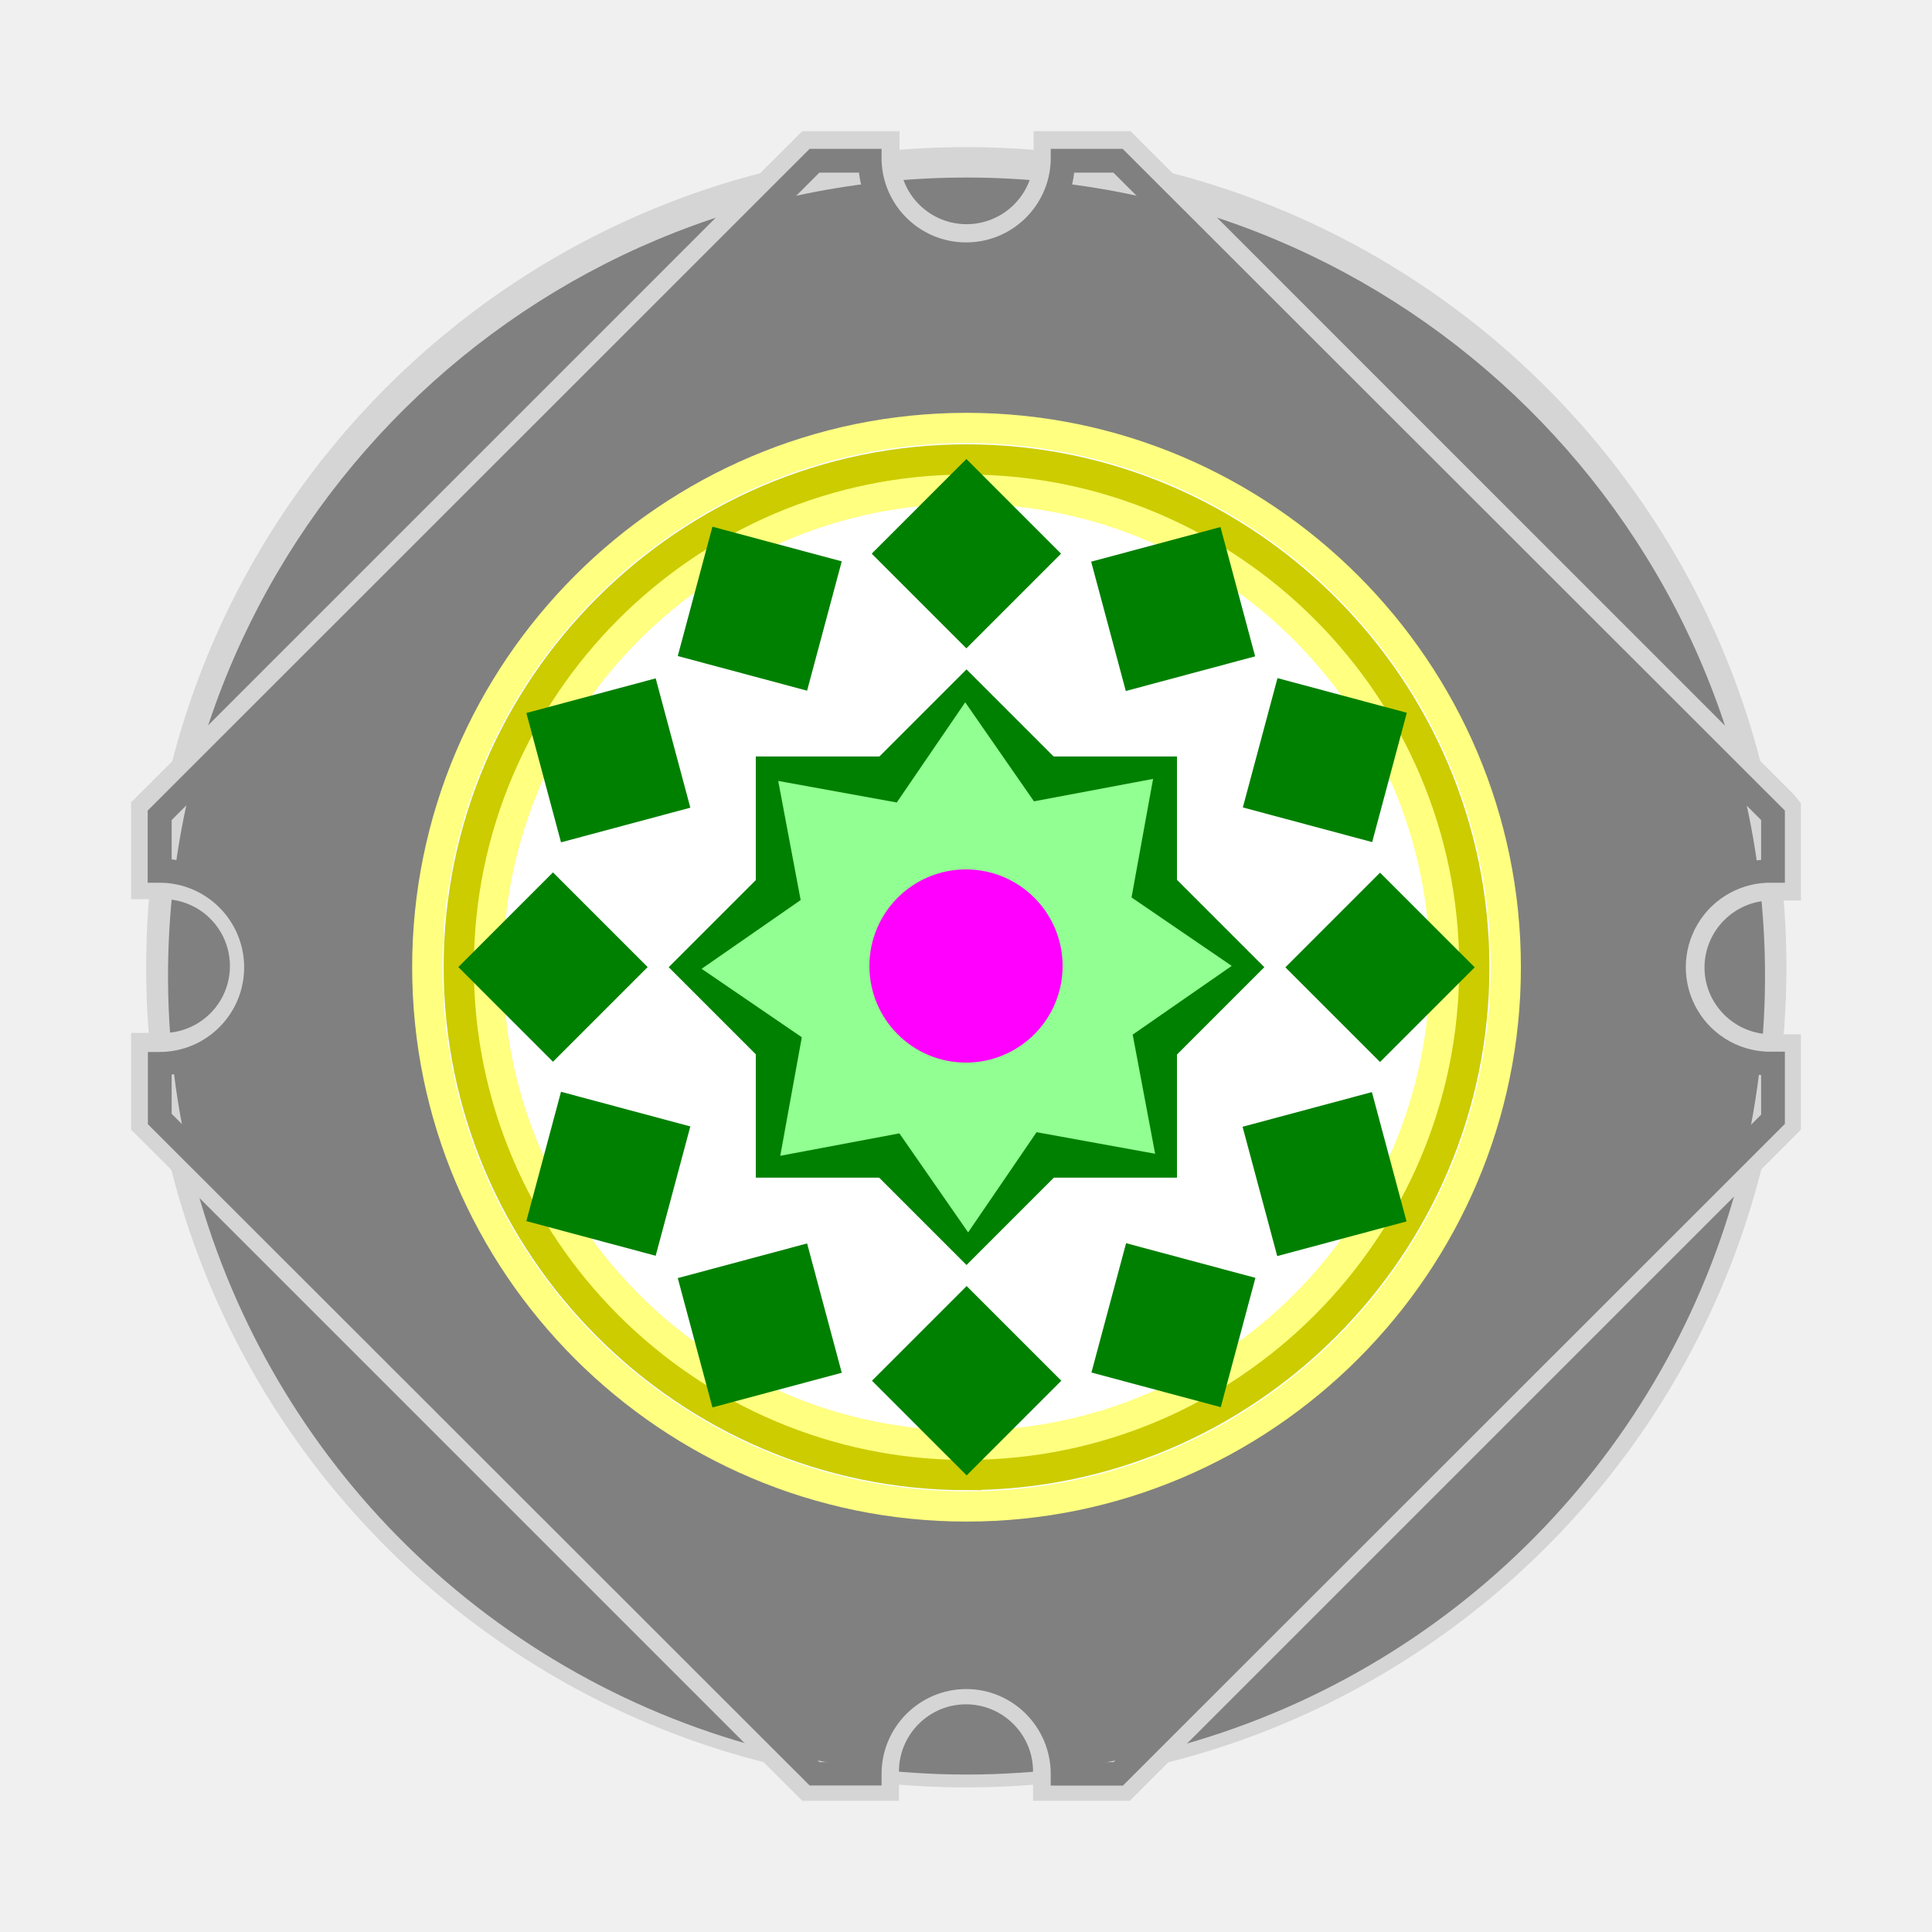
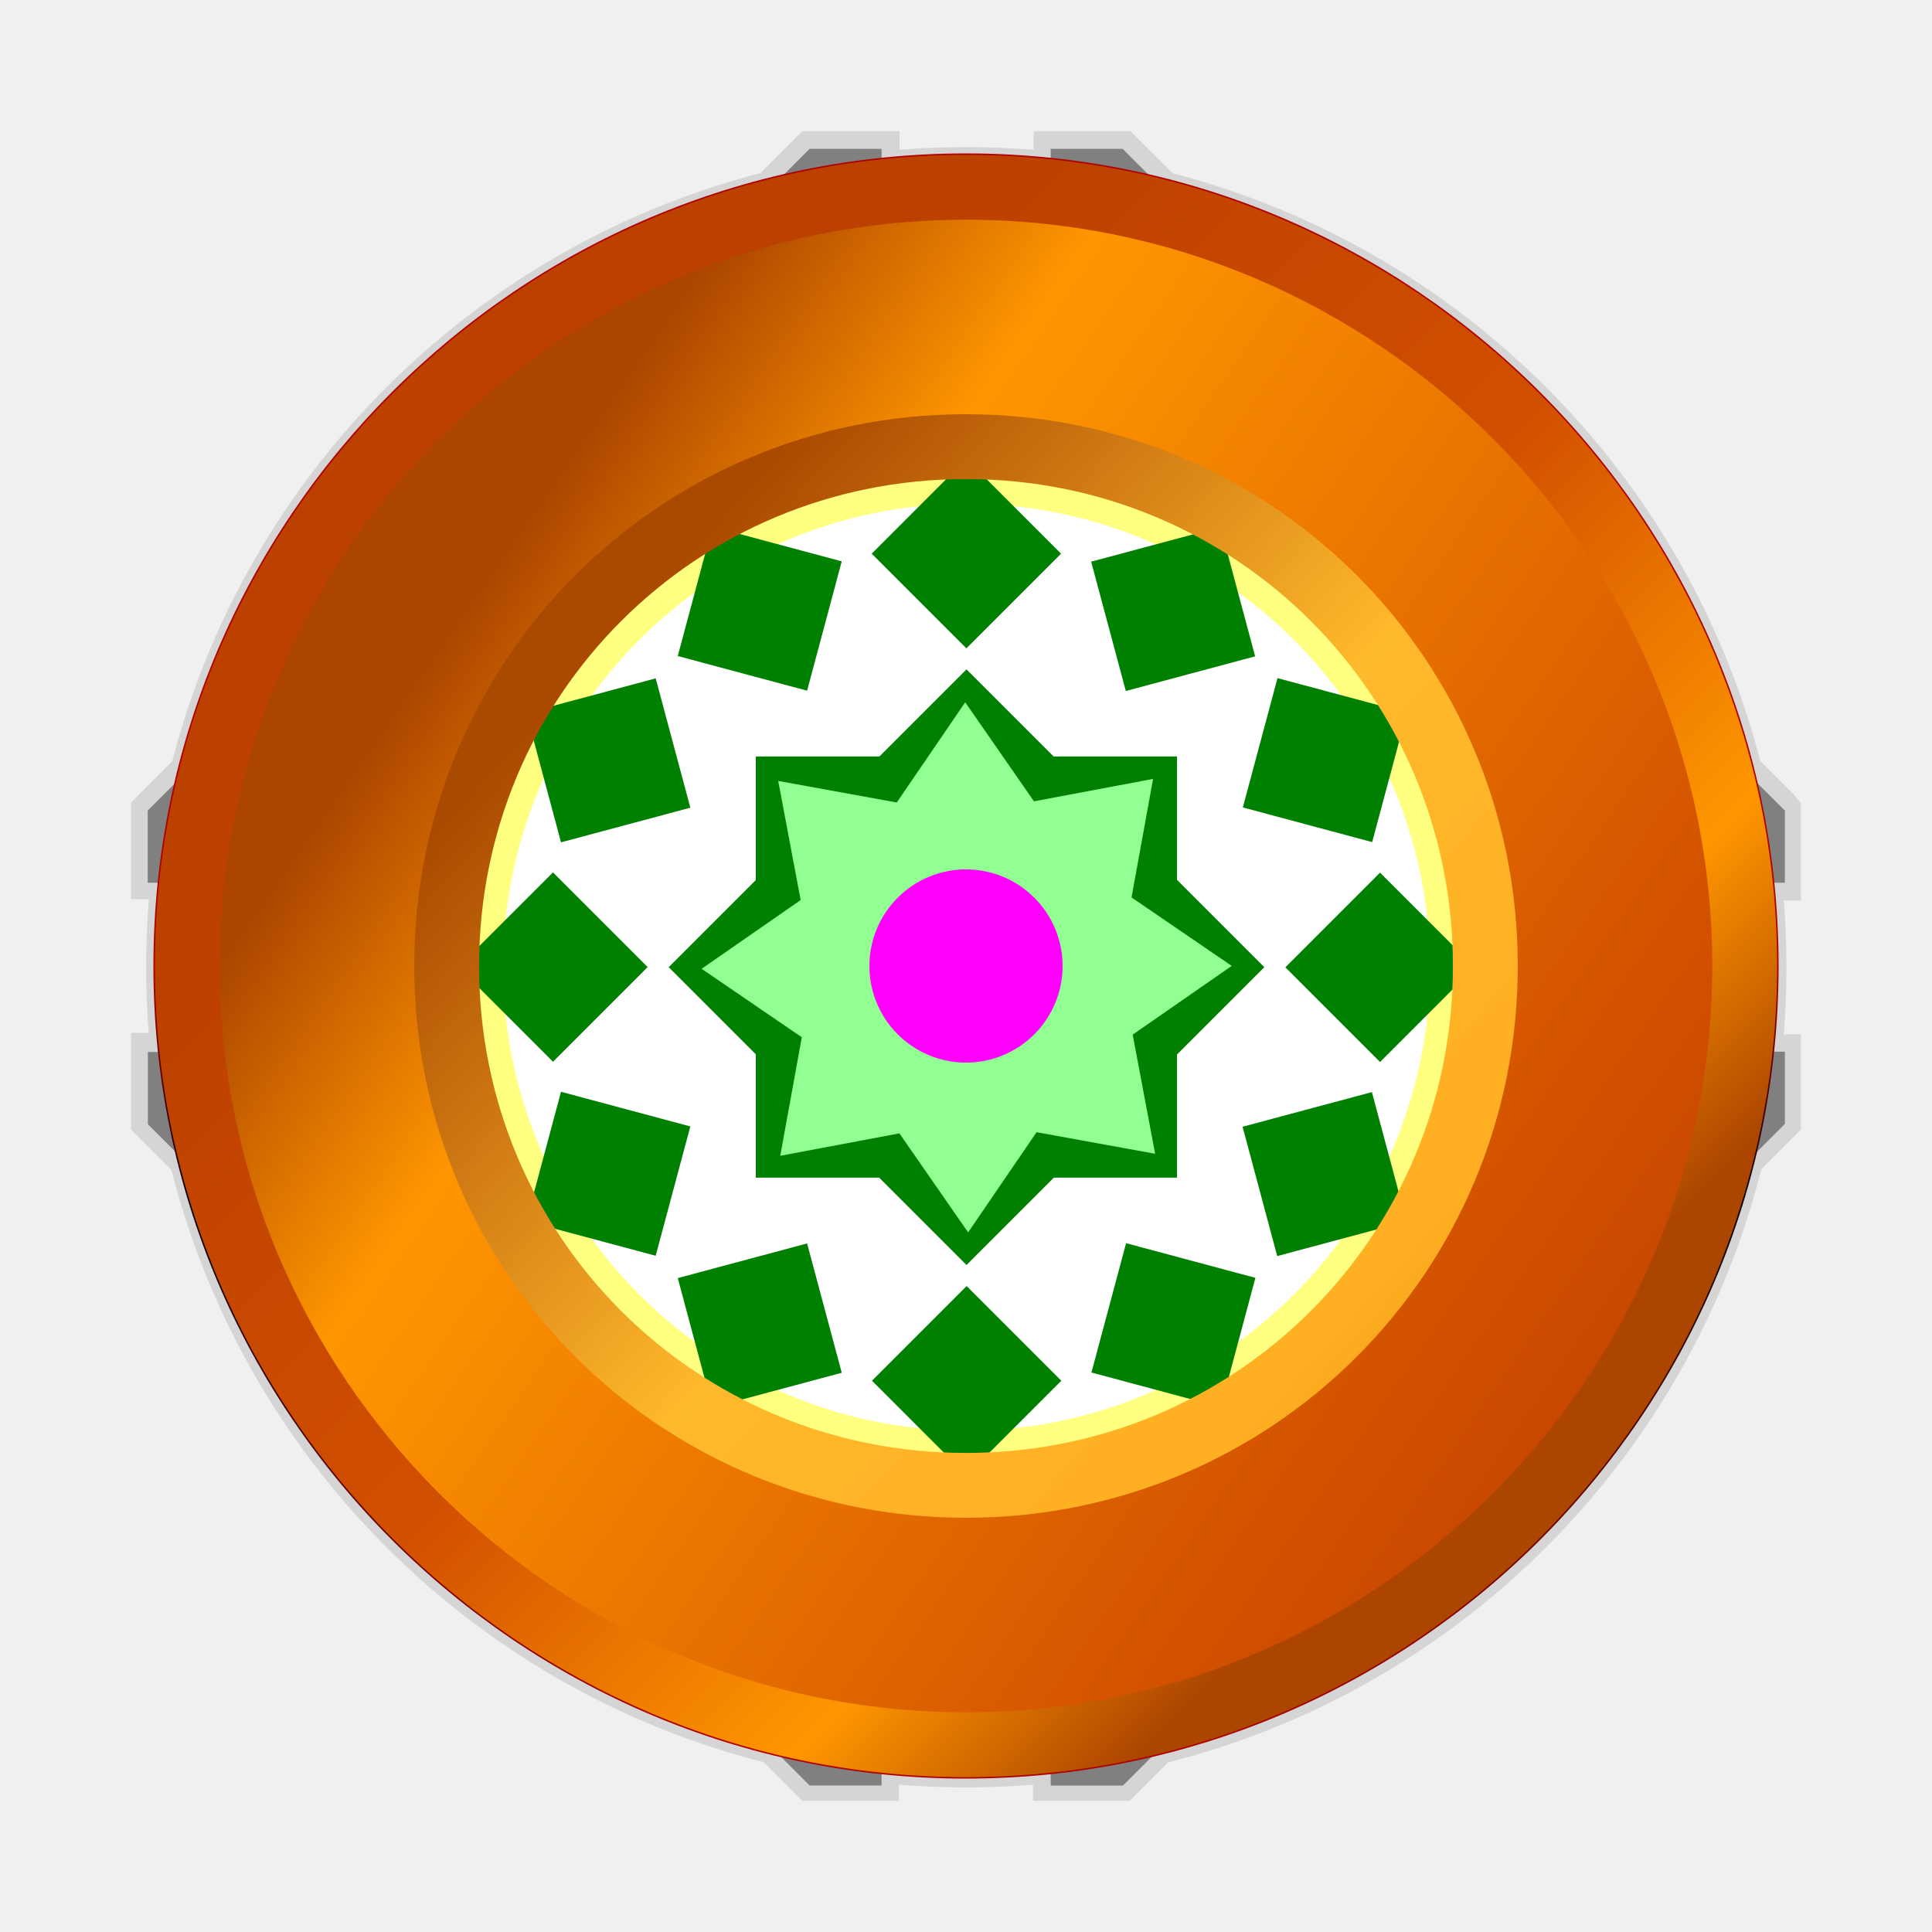
<svg xmlns="http://www.w3.org/2000/svg" width="200" height="200" viewBox="-100 -100 200 200" version="1.1" id="svg899">
-   <defs id="defs896" />
+   <defs id="defs896">
+     <linearGradient id="wound_gradient_1" x1="50" y1="0" x2="50" y2="80" gradientUnits="userSpaceOnUse">
+       <stop offset="0%" stop-color="#b00000" />
+       <stop offset="30%" stop-color="black" />
+       <stop offset="100%" stop-color="#b00000" />
+     </linearGradient>
+     <linearGradient id="wound_gradient_2" x1="0" y1="0" x2="30" y2="100" gradientUnits="userSpaceOnUse">
+       <stop offset="0%" stop-color="#800000" />
+       <stop offset="10%" stop-color="#d70000" />
+       <stop offset="100%" stop-color="#b00000" />
+     </linearGradient>
+     <linearGradient id="blessing_gradient_1" x1="-50" y1="-40" x2="80" y2="50" gradientUnits="userSpaceOnUse">
+       <stop offset="0" style="stop-color:#ab4500;stop-opacity:1" />
+       <stop offset="0.2" style="stop-color:#ff9600;stop-opacity:1" />
+       <stop offset="0.8" style="stop-color:#d14f00;stop-opacity:1" />
+       <stop offset="1" style="stop-color:#bc4000;stop-opacity:1" />
+     </linearGradient>
+     <linearGradient id="blessing_gradient_2" x1="-40" y1="-40" x2="50" y2="50" gradientUnits="userSpaceOnUse">
+       <stop offset="0" style="stop-color:#bc4000;stop-opacity:1" />
+       <stop offset="0.45" style="stop-color:#d14f00;stop-opacity:1" />
+       <stop offset="0.80" style="stop-color:#ff9600;stop-opacity:1" />
+       <stop offset="1" style="stop-color:#ab4500;stop-opacity:1" />
+     </linearGradient>
+     <linearGradient id="blessing_gradient_3" x1="-50" y1="-20" x2="60" y2="80" gradientUnits="userSpaceOnUse">
+       <stop offset="0" style="stop-color:#aa4900;stop-opacity:1" />
+       <stop offset="0.4" style="stop-color:#ffb92c;stop-opacity:1" />
+       <stop offset="0.7" style="stop-color:#ffaf21;stop-opacity:1" />
+       <stop offset="1" style="stop-color:#ca7000;stop-opacity:1" />
+     </linearGradient>
+   </defs>
  <g id="layer1">
    <g id="g_circle">
      <path id="path34455-6" d="m 84.93,0.13 a 84.9,84.9 0 0 1 -84.9,84.9 84.9,84.9 0 0 1 -84.9,-84.9 84.9,84.9 0 0 1 84.9,-84.9 84.9,84.9 0 0 1 84.9,84.9" style="fill:#d5d5d5;fill-opacity:1;fill-rule:nonzero;stroke:none;stroke-width:2.413" />
      <path id="path34459-5" d="m 82.71,0.13 a 82.66,82.66 0 1 1 -165.31,0 82.66,82.66 0 0 1 165.31,0" style="fill:#808080;fill-opacity:1;fill-rule:nonzero;stroke:none;stroke-width:2.413" />
      <path id="path34463-5" d="M 57.1,0.13 A 57.06,57.06 0 1 1 0.03,-56.94 57.06,57.06 0 0 1 57.1,0.13" style="fill:#d5d5d5;fill-opacity:1;fill-rule:nonzero;stroke:none;stroke-width:2.413" />
      <path id="path34467-2" d="m 54.4,0.13 a 54.375,54.375 0 1 1 -108.75,0 54.375,54.375 0 1 1 108.75,0" style="fill:#ffffff;fill-opacity:1;fill-rule:nonzero;stroke:none;stroke-width:2.413" />
    </g>
    <g id="g_stamina">
      <path id="path12651" d="M 17.04,-86.42 H 7 v 3.05 a 6.95,6.95 0 0 1 -13.88,0 v -3.05 h -10.07 l -0.88,0.88 -67.73,67.73 -0.87,0.87 v 10.02 h 3.04 a 6.93,6.93 0 1 1 0,13.85 h -3.04 v 10.01 l 0.87,0.87 67.73,67.73 0.88,0.88 h 10.01 v -3.05 c 0,-3.8 3.1,-6.94 6.94,-6.94 3.8,0 6.94,3.1 6.94,6.94 v 3.05 h 10.01 l 0.88,-0.88 67.73,-67.73 0.87,-0.87 V 7.07 h -3.04 c -3.81,0 -6.94,-3.1 -6.94,-6.91 0,-3.81 3.1,-6.94 6.94,-6.94 h 3.04 v -10.07 l -0.73,-0.9 -67.76,-67.77 z m -1.24,3.05 67.76,67.73 v 5.72 a 9.99,9.99 0 0 0 0,19.97 v 5.76 L 15.8,83.63 h -5.76 a 9.99,9.99 0 0 0 -19.97,0 h -5.75 L -83.44,15.9 v -5.76 a 9.99,9.99 0 0 0 0,-19.97 v -5.73 l 67.73,-67.73 H -10 a 9.99,9.99 0 0 0 19.98,0 h 5.72" style="fill:#d5d5d5;fill-opacity:1;fill-rule:nonzero;stroke:none;stroke-width:2.426" />
      <path id="path12655" d="m 11.2,82.41 h 4.09 L 82.31,15.39 v -4.1 a 11.2,11.2 0 0 1 0,-22.28 v -4.12 L 15.26,-82.13 H 11.2 a 11.22,11.22 0 0 1 -22.28,0 h -4.1 l -67.05,67.02 v 4.07 a 11.22,11.22 0 0 1 0,22.28 v 4.06 l 67.05,67.11 h 4.07 A 11.2,11.2 0 0 1 0.03,72.43 c 5.75,0 10.52,4.37 11.14,9.98 m 5.08,2.43 H 8.77 v -1.21 c 0,-4.83 -3.92,-8.78 -8.74,-8.78 -4.82,0 -8.77,3.92 -8.77,8.78 v 1.2 h -7.45 L -84.69,16.38 V 8.9 h 1.22 A 8.76,8.76 0 1 0 -83.5,-8.62 h -1.21 v -7.47 l 68.52,-68.5 h 7.45 v 1.22 a 8.76,8.76 0 0 0 17.51,0 v -1.22 h 7.45 l 68.55,68.5 v 7.47 h -1.21 a 8.75,8.75 0 1 0 0,17.49 h 1.21 v 7.48 z" style="fill:#808080;fill-opacity:1;fill-rule:nonzero;stroke:none;stroke-width:2.426" />
    </g>
    <g id="g_crit_win">
      <path id="path182846-2" d="m 0.06,49.66 c -27.26,0 -49.54,-22.28 -49.54,-49.53 0,-27.25 22.28,-49.54 49.54,-49.54 27.26,0 49.53,22.28 49.53,49.54 0,27.26 -22.28,49.53 -49.53,49.53 z" style="color:#000000;font-style:normal;font-variant:normal;font-weight:400;font-stretch:normal;font-size:medium;line-height:normal;font-family:sans-serif;text-indent:0;text-align:start;text-decoration:none;text-decoration-line:none;text-decoration-style:solid;text-decoration-color:#000000;letter-spacing:normal;word-spacing:normal;text-transform:none;writing-mode:lr-tb;direction:ltr;baseline-shift:baseline;text-anchor:start;white-space:normal;clip-rule:nonzero;display:inline;overflow:visible;visibility:visible;isolation:auto;mix-blend-mode:normal;color-interpolation:sRGB;color-interpolation-filters:linearRGB;solid-color:#000000;solid-opacity:1;fill:none;fill-opacity:1;fill-rule:nonzero;stroke:#ffff80;stroke-width:3.127;stroke-linecap:butt;stroke-linejoin:miter;stroke-miterlimit:2;stroke-dasharray:none;stroke-dashoffset:0;stroke-opacity:1;color-rendering:auto;image-rendering:auto;shape-rendering:auto;text-rendering:auto" />
      <path id="path38915-9-0-8" d="m 0.06,52.7 c -28.94,0 -52.57,-23.64 -52.57,-52.57 0,-28.93 23.63,-52.57 52.57,-52.57 28.94,0 52.56,23.64 52.56,52.57 0,28.93 -23.63,52.56 -52.56,52.56 z" style="color:#000000;font-style:normal;font-variant:normal;font-weight:400;font-stretch:normal;font-size:medium;line-height:normal;font-family:sans-serif;text-indent:0;text-align:start;text-decoration:none;text-decoration-line:none;text-decoration-style:solid;text-decoration-color:#000000;letter-spacing:normal;word-spacing:normal;text-transform:none;writing-mode:lr-tb;direction:ltr;baseline-shift:baseline;text-anchor:start;white-space:normal;clip-rule:nonzero;display:inline;overflow:visible;visibility:visible;isolation:auto;mix-blend-mode:normal;color-interpolation:sRGB;color-interpolation-filters:linearRGB;solid-color:#000000;solid-opacity:1;fill:none;fill-opacity:1;fill-rule:nonzero;stroke:#cccc00;stroke-width:3.127;stroke-linecap:butt;stroke-linejoin:miter;stroke-miterlimit:2;stroke-dasharray:none;stroke-dashoffset:0;stroke-opacity:1;color-rendering:auto;image-rendering:auto;shape-rendering:auto;text-rendering:auto" />
      <rect id="rect182358-4-5" width="13.86" height="13.86" x="-37.085" y="-37.14" style="display:inline;fill:#008000;fill-opacity:1;stroke:none;stroke-width:2.6;stroke-linecap:round;stroke-linejoin:miter;stroke-miterlimit:4;stroke-dasharray:none;stroke-dashoffset:0;stroke-opacity:1" transform="rotate(45)" />
      <rect id="rect182362-8-9" width="13.86" height="13.86" x="-37.14" y="-37.335" style="display:inline;fill:#008000;fill-opacity:1;stroke:none;stroke-width:2.6;stroke-linecap:round;stroke-linejoin:miter;stroke-miterlimit:4;stroke-dasharray:none;stroke-dashoffset:0;stroke-opacity:1" transform="rotate(135)" />
      <rect id="rect182366-16-1" width="13.86" height="13.86" x="-37.335" y="-37.24" style="display:inline;fill:#008000;fill-opacity:1;stroke:none;stroke-width:2.6;stroke-linecap:round;stroke-linejoin:miter;stroke-miterlimit:4;stroke-dasharray:none;stroke-dashoffset:0;stroke-opacity:1" transform="rotate(-135)" />
      <rect id="rect182370-5-3" width="13.86" height="13.86" x="-37.24" y="-37.085" style="display:inline;fill:#008000;fill-opacity:1;stroke:none;stroke-width:2.6;stroke-linecap:round;stroke-linejoin:miter;stroke-miterlimit:4;stroke-dasharray:none;stroke-dashoffset:0;stroke-opacity:1" transform="rotate(-45)" />
      <rect id="rect182677-0-1" width="13.86" height="13.86" x="-37.076" y="-37.208" style="display:inline;fill:#008000;fill-opacity:1;stroke:none;stroke-width:2.6;stroke-linecap:round;stroke-linejoin:miter;stroke-miterlimit:4;stroke-dasharray:none;stroke-dashoffset:0;stroke-opacity:1" transform="rotate(75)" />
      <rect id="rect182679-1-4" width="13.86" height="13.86" x="-37.132" y="-37.294" style="display:inline;fill:#008000;fill-opacity:1;stroke:none;stroke-width:2.6;stroke-linecap:round;stroke-linejoin:miter;stroke-miterlimit:4;stroke-dasharray:none;stroke-dashoffset:0;stroke-opacity:1" transform="rotate(105)" />
      <rect id="rect182681-5-2" width="13.86" height="13.86" x="-37.126" y="-37.132" style="display:inline;fill:#008000;fill-opacity:1;stroke:none;stroke-width:2.6;stroke-linecap:round;stroke-linejoin:miter;stroke-miterlimit:4;stroke-dasharray:none;stroke-dashoffset:0;stroke-opacity:1" transform="rotate(15)" />
      <rect id="rect182683-8-9" width="13.86" height="13.86" x="-37.182" y="-37.076" style="display:inline;fill:#008000;fill-opacity:1;stroke:none;stroke-width:2.6;stroke-linecap:round;stroke-linejoin:miter;stroke-miterlimit:4;stroke-dasharray:none;stroke-dashoffset:0;stroke-opacity:1" transform="rotate(-15)" />
      <rect id="rect182685-6-0" width="13.86" height="13.86" x="-37.208" y="-37.344" style="display:inline;fill:#008000;fill-opacity:1;stroke:none;stroke-width:2.6;stroke-linecap:round;stroke-linejoin:miter;stroke-miterlimit:4;stroke-dasharray:none;stroke-dashoffset:0;stroke-opacity:1" transform="rotate(165)" />
      <rect id="rect182687-0-9" width="13.86" height="13.86" x="-37.294" y="-37.288" style="display:inline;fill:#008000;fill-opacity:1;stroke:none;stroke-width:2.6;stroke-linecap:round;stroke-linejoin:miter;stroke-miterlimit:4;stroke-dasharray:none;stroke-dashoffset:0;stroke-opacity:1" transform="rotate(-165)" />
      <rect id="rect182689-1-1" width="13.86" height="13.86" x="-37.288" y="-37.126" style="display:inline;fill:#008000;fill-opacity:1;stroke:none;stroke-width:2.6;stroke-linecap:round;stroke-linejoin:miter;stroke-miterlimit:4;stroke-dasharray:none;stroke-dashoffset:0;stroke-opacity:1" transform="rotate(-75)" />
      <rect id="rect182691-0-7" width="13.86" height="13.86" x="-37.344" y="-37.182" style="display:inline;fill:#008000;fill-opacity:1;stroke:none;stroke-width:2.6;stroke-linecap:round;stroke-linejoin:miter;stroke-miterlimit:4;stroke-dasharray:none;stroke-dashoffset:0;stroke-opacity:1" transform="rotate(-105)" />
      <path id="path182848-4" d="m 0.06,55.95 c -30.71,0 -55.83,-25.08 -55.83,-55.82 0,-30.71 25.08,-55.83 55.83,-55.83 30.7,0 55.82,25.08 55.82,55.83 0,30.7 -25.08,55.82 -55.82,55.82 z" style="color:#000000;font-style:normal;font-variant:normal;font-weight:400;font-stretch:normal;font-size:medium;line-height:normal;font-family:sans-serif;text-indent:0;text-align:start;text-decoration:none;text-decoration-line:none;text-decoration-style:solid;text-decoration-color:#000000;letter-spacing:normal;word-spacing:normal;text-transform:none;writing-mode:lr-tb;direction:ltr;baseline-shift:baseline;text-anchor:start;white-space:normal;clip-rule:nonzero;display:inline;overflow:visible;visibility:visible;isolation:auto;mix-blend-mode:normal;color-interpolation:sRGB;color-interpolation-filters:linearRGB;solid-color:#000000;solid-opacity:1;fill:none;fill-opacity:1;fill-rule:nonzero;stroke:#ffff80;stroke-width:3.127;stroke-linecap:butt;stroke-linejoin:miter;stroke-miterlimit:2;stroke-dasharray:none;stroke-dashoffset:0;stroke-opacity:1;color-rendering:auto;image-rendering:auto;shape-rendering:auto;text-rendering:auto" />
    </g>
    <g id="g_xp">
      <rect id="rect113129" width="43.6" height="43.6" x="-21.76" y="-21.69" style="fill:#008000;fill-opacity:1;stroke:none;stroke-width:2.382;stroke-linecap:round;stroke-linejoin:miter;stroke-miterlimit:4;stroke-dasharray:none;stroke-dashoffset:0;stroke-opacity:1" />
      <rect id="rect113131" width="43.6" height="43.6" x="-21.85" y="-21.675" style="fill:#008000;fill-opacity:1;stroke:none;stroke-width:2.382;stroke-linecap:round;stroke-linejoin:miter;stroke-miterlimit:4;stroke-dasharray:none;stroke-dashoffset:0;stroke-opacity:1" transform="rotate(-45)" />
      <path id="path113133" d="M 19.578,19.436 7.306,17.205 0.22,27.577 -6.896,17.326 -19.228,19.648 -16.997,7.376 -27.369,0.29 l 10.252,-7.116 -2.322,-12.332 12.272,2.231 7.086,-10.372 7.116,10.252 12.332,-2.322 -2.231,12.272 10.372,7.086 -10.252,7.116 z" style="fill:#91ff91;fill-opacity:1;stroke:none;stroke-width:2.382;stroke-linecap:round;stroke-linejoin:miter;stroke-miterlimit:4;stroke-dasharray:none;stroke-dashoffset:0;stroke-opacity:1" />
    </g>
+     <g id="g_wound_circle">
+       <path style="display:inline;fill:url(#wound_gradient_1);fill-opacity:1;stroke:none" d="M 6.8803e-6,84.119 C -46.291,84.119 -84.119,46.291 -84.119,-3.5482501e-6 -84.119,-46.291 -46.291,-84.119 6.8803e-6,-84.119 46.291,-84.119 84.119,-46.291 84.119,-3.5482501e-6 84.119,46.291 46.291,84.119 6.8803e-6,84.119 Z m 0,-28.018 C 31.149,56.101 56.101,31.149 56.101,-3.5482501e-6 56.101,-31.149 31.149,-56.101 6.8803e-6,-56.101 -31.149,-56.101 -56.101,-31.149 -56.101,-3.5482501e-6 -56.101,31.149 -31.149,56.101 6.8803e-6,56.101 Z" id="path_wound_circle_1" />
+       <path style="display:inline;fill:none;fill-opacity:1;stroke:url(#wound_gradient_2);stroke-width:7;stroke-opacity:1" d="M 6.8803e-6,56.101 C 31.149,56.101 56.101,31.149 56.101,-3.5482501e-6 56.101,-31.149 31.149,-56.101 6.8803e-6,-56.101 -31.149,-56.101 -56.101,-31.149 -56.101,-3.5482501e-6 -56.101,31.149 -31.149,56.101 6.8803e-6,56.101 Z" id="path_wound_circle_2" />
+     </g>
+     <g id="g_blessing_circle">
+       <path id="path_blessing_circle_1" d="M 0,80.612 C -44.361,80.612 -80.612,44.362 -80.612,5.964884e-5 -80.612,-44.361 -44.361,-80.612 9.765e-5,-80.612 44.362,-80.612 80.612,-44.361 80.612,5.964884e-5 80.612,44.362 44.362,80.612 9.765e-5,80.612 Z m 0,-26.85 C 29.851,53.763 53.763,29.851 53.763,5.964884e-5 53.763,-29.851 29.851,-53.763 9.765e-5,-53.763 -29.851,-53.763 -53.762,-29.851 -53.762,5.964884e-5 -53.762,29.851 -29.851,53.763 9.765e-5,53.763 Z" style="display:inline;fill:url(#blessing_gradient_1);fill-opacity:1;stroke:none" />
+       <path id="path_blessing_circle_2" d="M 9.765e-5,80.612 C -44.361,80.612 -80.612,44.362 -80.612,5.964884e-5 -80.612,-44.361 -44.361,-80.612 9.765e-5,-80.612 44.362,-80.612 80.612,-44.361 80.612,5.964884e-5 80.612,44.362 44.362,80.612 9.765e-5,80.612 Z" style="display:inline;fill:none;stroke:url(#blessing_gradient_2);stroke-width:6.712;stroke-opacity:1" />
+       <path id="path_blessing_circle_3" d="M 9.765e-5,53.763 C 29.851,53.763 53.763,29.851 53.763,5.964884e-5 53.763,-29.851 29.851,-53.763 9.765e-5,-53.763 -29.851,-53.763 -53.762,-29.851 -53.762,5.964884e-5 -53.762,29.851 -29.851,53.763 9.765e-5,53.763 Z" style="display:inline;fill:none;stroke:url(#blessing_gradient_3);stroke-width:6.712;stroke-opacity:1" />
+     </g>
    <circle class="centermarker" id="centermarker_card" cx="0" cy="0" r="10" style="fill:#ff00ff;fill-opacity:1;stroke-width:0.756;stroke-linecap:round;stroke-linejoin:round" />
  </g>
</svg>
